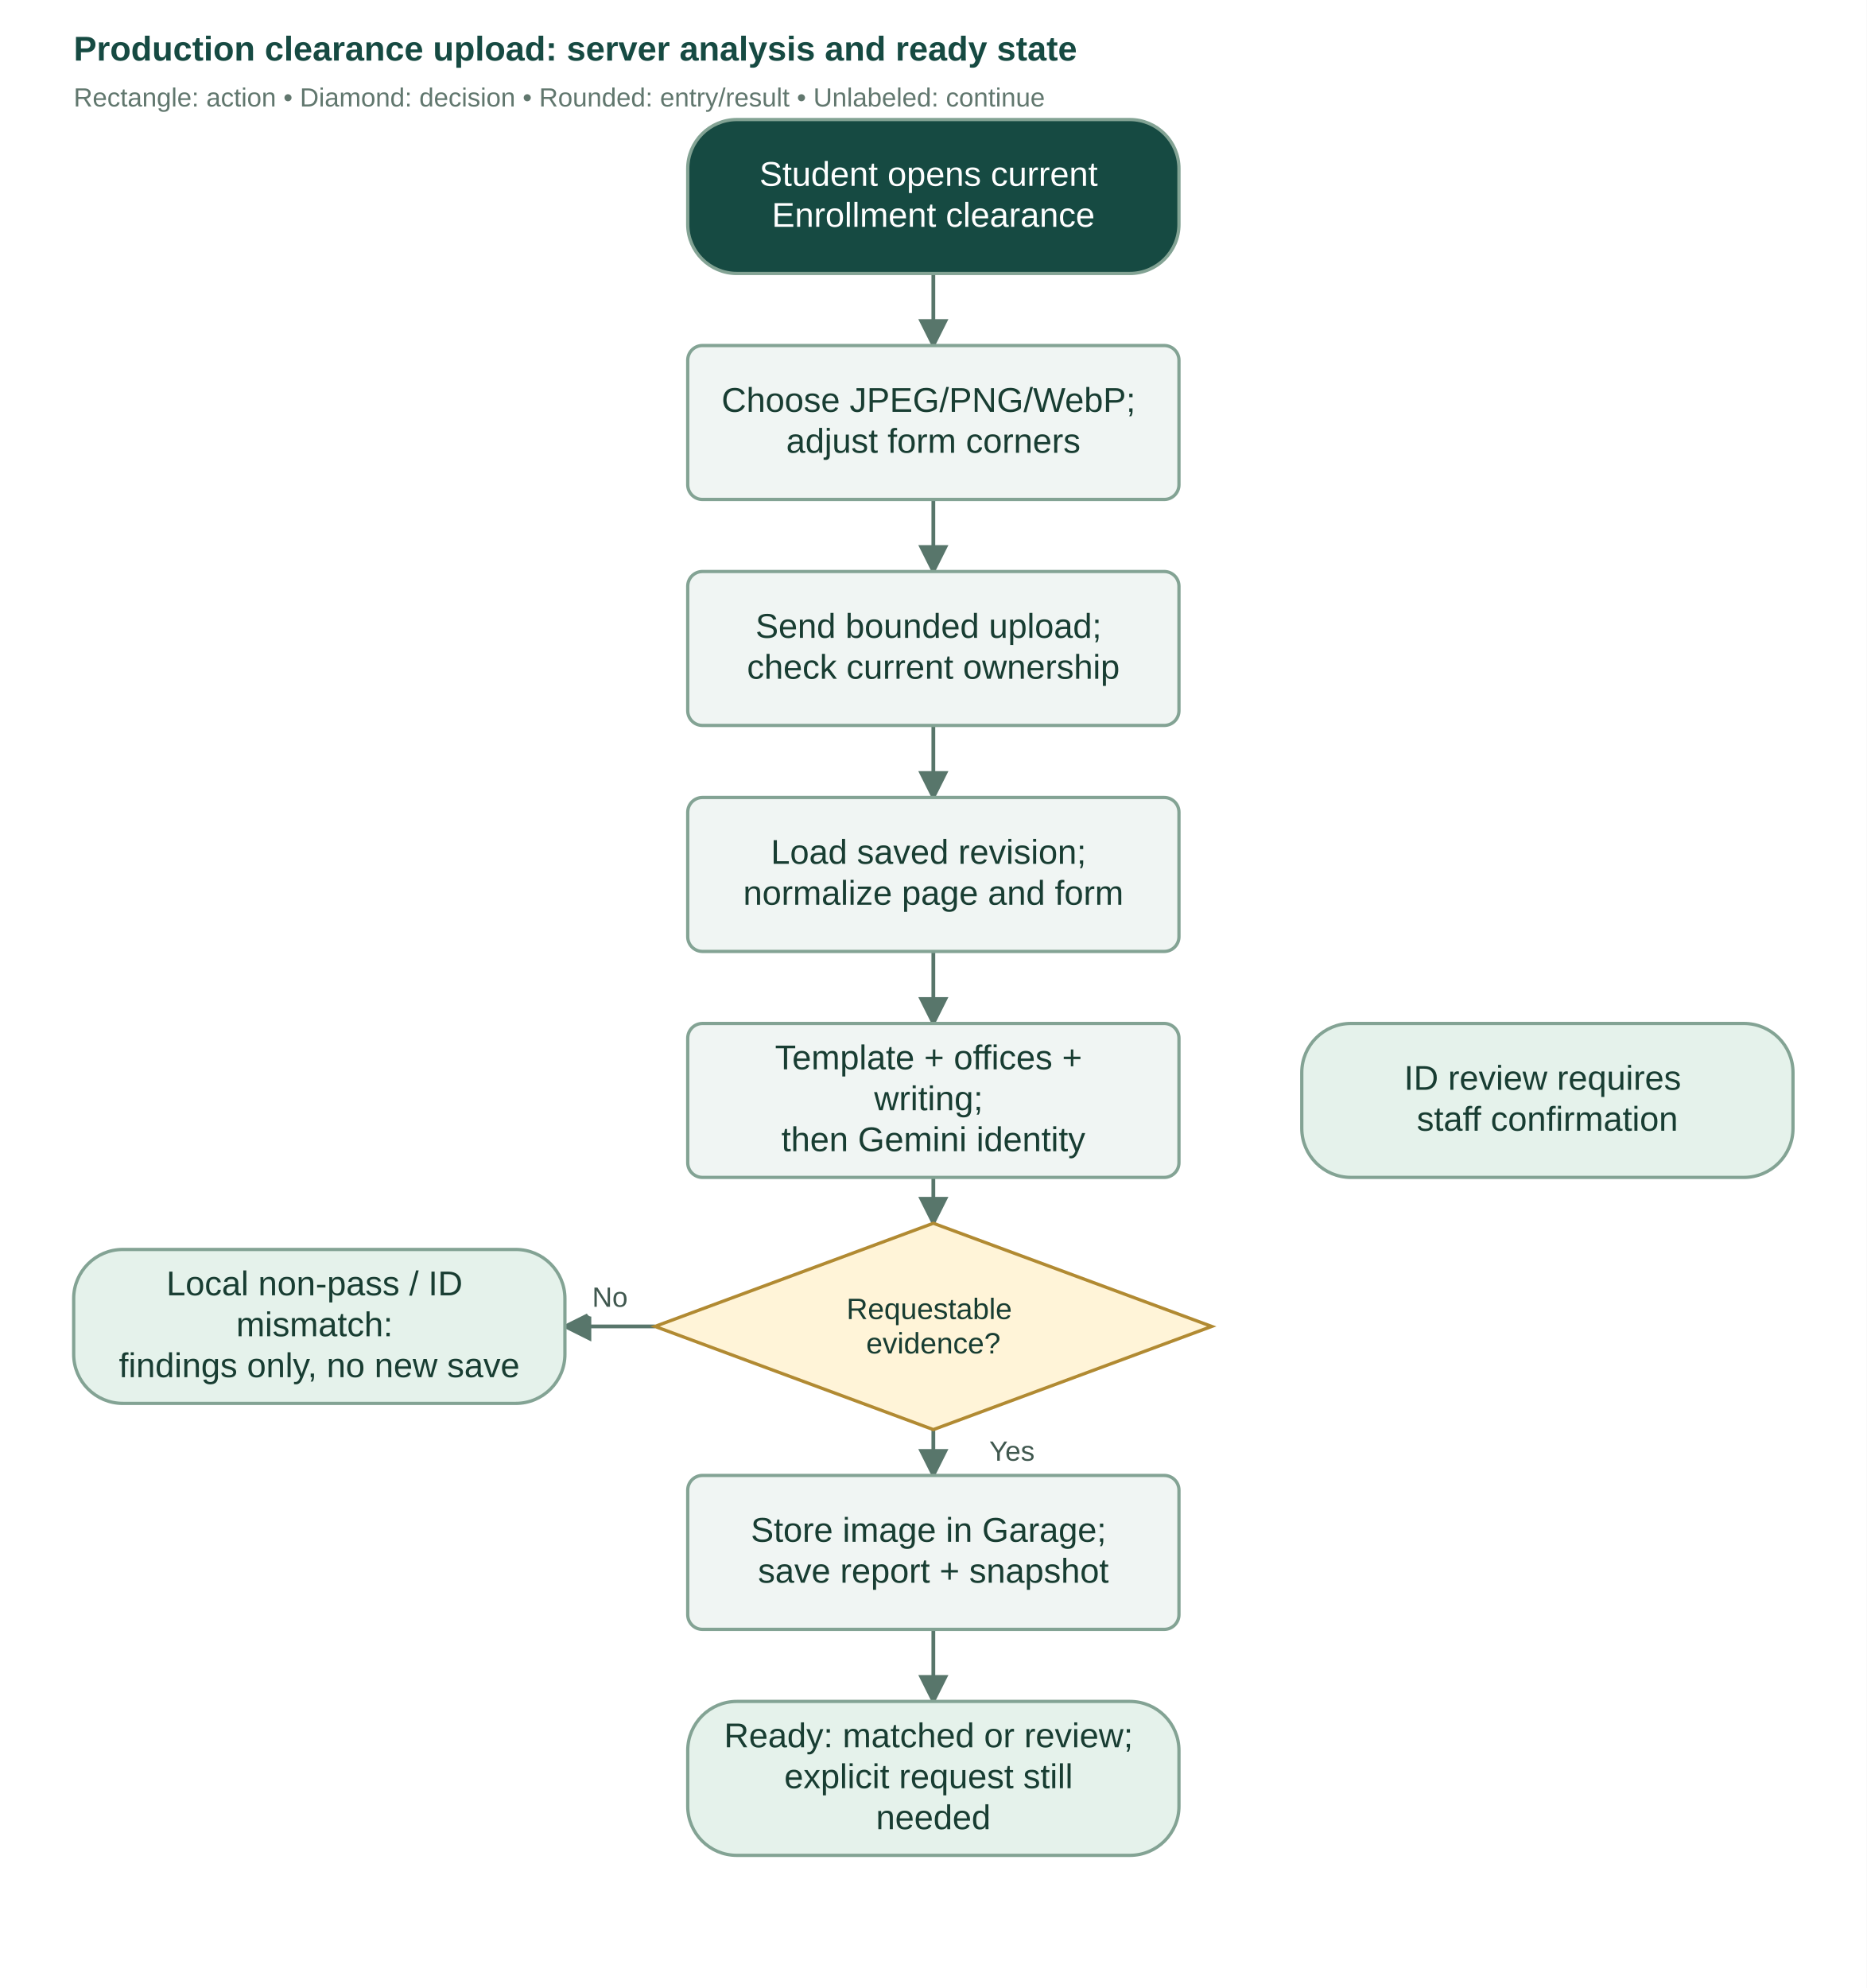
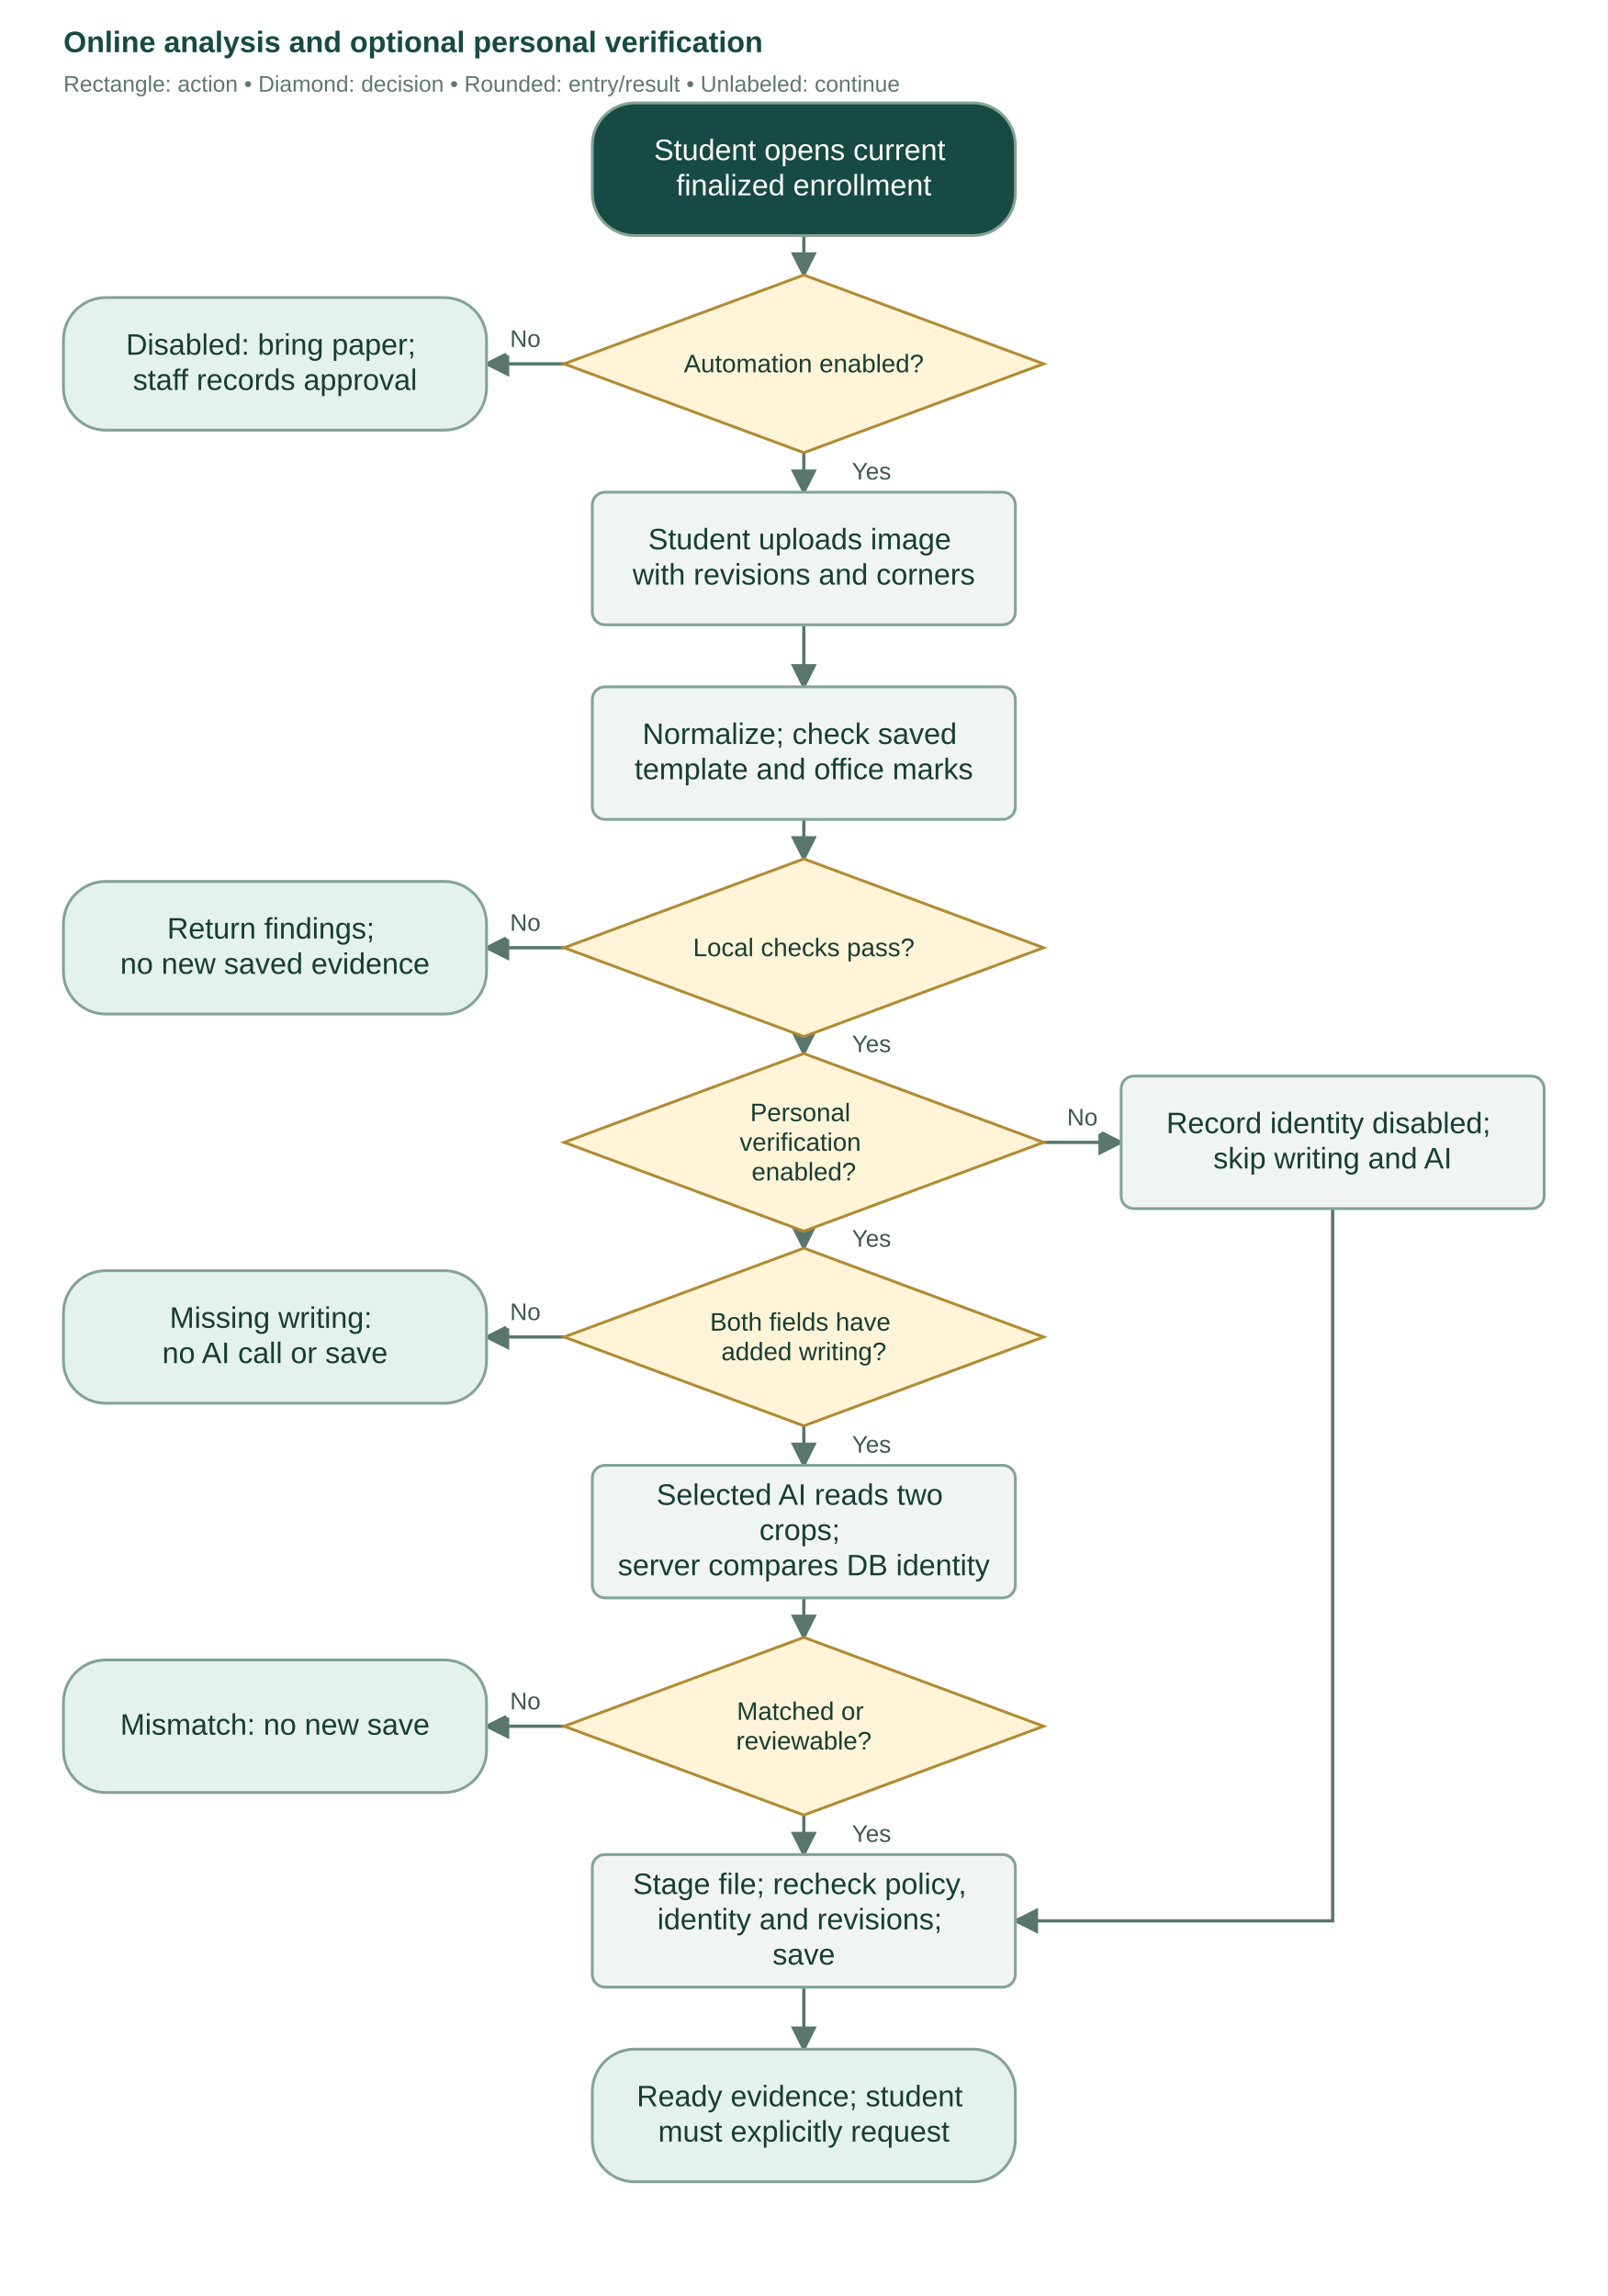
- <svg xmlns="http://www.w3.org/2000/svg" width="1140" height="1214" viewBox="0 0 1140 1214">
+ <svg xmlns="http://www.w3.org/2000/svg" width="1140" height="1628" viewBox="0 0 1140 1628">
  <rect width="100%" height="100%" fill="white" />
  <defs>
    <marker id="arrow" markerWidth="9" markerHeight="9" refX="7" refY="4" orient="auto">
      <path d="M0,0 L8,4 L0,8 z" fill="#58766b" />
    </marker>
  </defs>
-   <text x="45" y="37" font-family="Arial" font-size="21" font-weight="bold" fill="#164a42">Production clearance upload: server analysis and ready state</text>
+   <text x="45" y="37" font-family="Arial" font-size="21" font-weight="bold" fill="#164a42">Online analysis and optional personal verification</text>
  <text x="45" y="65" font-family="Arial" font-size="16" fill="#61776e">Rectangle: action  •  Diamond: decision  •  Rounded: entry/result  •  Unlabeled: continue</text>
-   <polyline points="570,167 570,211" fill="none" stroke="#58766b" stroke-width="2.3" marker-end="url(#arrow)" />
-   <polyline points="570,305 570,349" fill="none" stroke="#58766b" stroke-width="2.3" marker-end="url(#arrow)" />
+   <polyline points="570,167 570,195" fill="none" stroke="#58766b" stroke-width="2.3" marker-end="url(#arrow)" />
+   <polyline points="400,258 345,258" fill="none" stroke="#58766b" stroke-width="2.3" marker-end="url(#arrow)" />
+   <rect x="358.2" y="229" width="28.6" height="23" rx="3" fill="white" />
+   <text x="372.5" y="246" text-anchor="middle" font-family="Arial" font-size="17" fill="#40584f">No</text>
+   <polyline points="570,321 570,349" fill="none" stroke="#58766b" stroke-width="2.3" marker-end="url(#arrow)" />
+   <rect x="599.05" y="323" width="37.9" height="23" rx="3" fill="white" />
+   <text x="618" y="340" text-anchor="middle" font-family="Arial" font-size="17" fill="#40584f">Yes</text>
  <polyline points="570,443 570,487" fill="none" stroke="#58766b" stroke-width="2.3" marker-end="url(#arrow)" />
-   <polyline points="570,581 570,625" fill="none" stroke="#58766b" stroke-width="2.3" marker-end="url(#arrow)" />
-   <polyline points="570,719 570,747" fill="none" stroke="#58766b" stroke-width="2.3" marker-end="url(#arrow)" />
-   <polyline points="400,810 345,810" fill="none" stroke="#58766b" stroke-width="2.3" marker-end="url(#arrow)" />
-   <rect x="358.2" y="781" width="28.6" height="23" rx="3" fill="white" />
-   <text x="372.5" y="798" text-anchor="middle" font-family="Arial" font-size="17" fill="#40584f">No</text>
-   <polyline points="570,873 570,901" fill="none" stroke="#58766b" stroke-width="2.3" marker-end="url(#arrow)" />
-   <rect x="599.05" y="875" width="37.9" height="23" rx="3" fill="white" />
-   <text x="618" y="892" text-anchor="middle" font-family="Arial" font-size="17" fill="#40584f">Yes</text>
-   <polyline points="570,995 570,1039" fill="none" stroke="#58766b" stroke-width="2.3" marker-end="url(#arrow)" />
+   <polyline points="570,581 570,609" fill="none" stroke="#58766b" stroke-width="2.3" marker-end="url(#arrow)" />
+   <polyline points="400,672 345,672" fill="none" stroke="#58766b" stroke-width="2.3" marker-end="url(#arrow)" />
+   <rect x="358.2" y="643" width="28.6" height="23" rx="3" fill="white" />
+   <text x="372.5" y="660" text-anchor="middle" font-family="Arial" font-size="17" fill="#40584f">No</text>
+   <polyline points="570,735 570,747" fill="none" stroke="#58766b" stroke-width="2.3" marker-end="url(#arrow)" />
+   <rect x="599.05" y="729" width="37.9" height="23" rx="3" fill="white" />
+   <text x="618" y="746" text-anchor="middle" font-family="Arial" font-size="17" fill="#40584f">Yes</text>
+   <polyline points="740,810 795,810" fill="none" stroke="#58766b" stroke-width="2.3" marker-end="url(#arrow)" />
+   <rect x="753.2" y="781" width="28.6" height="23" rx="3" fill="white" />
+   <text x="767.5" y="798" text-anchor="middle" font-family="Arial" font-size="17" fill="#40584f">No</text>
+   <polyline points="570,873 570,885" fill="none" stroke="#58766b" stroke-width="2.3" marker-end="url(#arrow)" />
+   <rect x="599.05" y="867" width="37.9" height="23" rx="3" fill="white" />
+   <text x="618" y="884" text-anchor="middle" font-family="Arial" font-size="17" fill="#40584f">Yes</text>
+   <polyline points="400,948 345,948" fill="none" stroke="#58766b" stroke-width="2.3" marker-end="url(#arrow)" />
+   <rect x="358.2" y="919" width="28.6" height="23" rx="3" fill="white" />
+   <text x="372.5" y="936" text-anchor="middle" font-family="Arial" font-size="17" fill="#40584f">No</text>
+   <polyline points="570,1011 570,1039" fill="none" stroke="#58766b" stroke-width="2.3" marker-end="url(#arrow)" />
+   <rect x="599.05" y="1013" width="37.9" height="23" rx="3" fill="white" />
+   <text x="618" y="1030" text-anchor="middle" font-family="Arial" font-size="17" fill="#40584f">Yes</text>
+   <polyline points="570,1133 570,1161" fill="none" stroke="#58766b" stroke-width="2.3" marker-end="url(#arrow)" />
+   <polyline points="400,1224 345,1224" fill="none" stroke="#58766b" stroke-width="2.3" marker-end="url(#arrow)" />
+   <rect x="358.2" y="1195" width="28.6" height="23" rx="3" fill="white" />
+   <text x="372.5" y="1212" text-anchor="middle" font-family="Arial" font-size="17" fill="#40584f">No</text>
+   <polyline points="570,1287 570,1315" fill="none" stroke="#58766b" stroke-width="2.3" marker-end="url(#arrow)" />
+   <rect x="599.05" y="1289" width="37.9" height="23" rx="3" fill="white" />
+   <text x="618" y="1306" text-anchor="middle" font-family="Arial" font-size="17" fill="#40584f">Yes</text>
+   <polyline points="945,857 945,1362 720,1362" fill="none" stroke="#58766b" stroke-width="2.3" marker-end="url(#arrow)" />
+   <polyline points="570,1409 570,1453" fill="none" stroke="#58766b" stroke-width="2.3" marker-end="url(#arrow)" />
  <rect x="420" y="73" width="300" height="94" rx="30" fill="#164a42" stroke="#83a394" stroke-width="2" />
  <text x="570" y="113.5" text-anchor="middle" font-family="Arial" font-size="21" fill="white">
    <tspan x="570" dy="0">Student opens current</tspan>
-     <tspan x="570" dy="25">Enrollment clearance</tspan>
+     <tspan x="570" dy="25">finalized enrollment</tspan>
  </text>
-   <rect x="420" y="211" width="300" height="94" rx="9" fill="#f0f5f3" stroke="#83a394" stroke-width="2" />
-   <text x="570" y="251.5" text-anchor="middle" font-family="Arial" font-size="21" fill="#183d32">
-     <tspan x="570" dy="0">Choose JPEG/PNG/WebP;</tspan>
-     <tspan x="570" dy="25">adjust form corners</tspan>
+   <polygon points="570,195 740,258 570,321 400,258" fill="#fff4d8" stroke="#b18a32" stroke-width="2" />
+   <text x="570" y="264" text-anchor="middle" font-family="Arial" font-size="18" fill="#183d32">
+     <tspan x="570" dy="0">Automation enabled?</tspan>
+   </text>
+   <rect x="45" y="211" width="300" height="94" rx="30" fill="#e5f2eb" stroke="#83a394" stroke-width="2" />
+   <text x="195" y="251.5" text-anchor="middle" font-family="Arial" font-size="21" fill="#183d32">
+     <tspan x="195" dy="0">Disabled: bring paper;</tspan>
+     <tspan x="195" dy="25">staff records approval</tspan>
  </text>
  <rect x="420" y="349" width="300" height="94" rx="9" fill="#f0f5f3" stroke="#83a394" stroke-width="2" />
  <text x="570" y="389.5" text-anchor="middle" font-family="Arial" font-size="21" fill="#183d32">
-     <tspan x="570" dy="0">Send bounded upload;</tspan>
-     <tspan x="570" dy="25">check current ownership</tspan>
+     <tspan x="570" dy="0">Student uploads image</tspan>
+     <tspan x="570" dy="25">with revisions and corners</tspan>
  </text>
  <rect x="420" y="487" width="300" height="94" rx="9" fill="#f0f5f3" stroke="#83a394" stroke-width="2" />
  <text x="570" y="527.5" text-anchor="middle" font-family="Arial" font-size="21" fill="#183d32">
-     <tspan x="570" dy="0">Load saved revision;</tspan>
-     <tspan x="570" dy="25">normalize page and form</tspan>
+     <tspan x="570" dy="0">Normalize; check saved</tspan>
+     <tspan x="570" dy="25">template and office marks</tspan>
  </text>
-   <rect x="420" y="625" width="300" height="94" rx="9" fill="#f0f5f3" stroke="#83a394" stroke-width="2" />
-   <text x="570" y="653" text-anchor="middle" font-family="Arial" font-size="21" fill="#183d32">
-     <tspan x="570" dy="0">Template + offices +</tspan>
-     <tspan x="570" dy="25">writing;</tspan>
-     <tspan x="570" dy="25">then Gemini identity</tspan>
+   <polygon points="570,609 740,672 570,735 400,672" fill="#fff4d8" stroke="#b18a32" stroke-width="2" />
+   <text x="570" y="678" text-anchor="middle" font-family="Arial" font-size="18" fill="#183d32">
+     <tspan x="570" dy="0">Local checks pass?</tspan>
+   </text>
+   <rect x="45" y="625" width="300" height="94" rx="30" fill="#e5f2eb" stroke="#83a394" stroke-width="2" />
+   <text x="195" y="665.5" text-anchor="middle" font-family="Arial" font-size="21" fill="#183d32">
+     <tspan x="195" dy="0">Return findings;</tspan>
+     <tspan x="195" dy="25">no new saved evidence</tspan>
  </text>
  <polygon points="570,747 740,810 570,873 400,810" fill="#fff4d8" stroke="#b18a32" stroke-width="2" />
-   <text x="570" y="805.5" text-anchor="middle" font-family="Arial" font-size="18" fill="#183d32">
-     <tspan x="570" dy="0">Requestable</tspan>
-     <tspan x="570" dy="21">evidence?</tspan>
+   <text x="570" y="795" text-anchor="middle" font-family="Arial" font-size="18" fill="#183d32">
+     <tspan x="570" dy="0">Personal</tspan>
+     <tspan x="570" dy="21">verification</tspan>
+     <tspan x="570" dy="21">enabled?</tspan>
  </text>
-   <rect x="45" y="763" width="300" height="94" rx="30" fill="#e5f2eb" stroke="#83a394" stroke-width="2" />
-   <text x="195" y="791" text-anchor="middle" font-family="Arial" font-size="21" fill="#183d32">
-     <tspan x="195" dy="0">Local non-pass / ID</tspan>
-     <tspan x="195" dy="25">mismatch:</tspan>
-     <tspan x="195" dy="25">findings only, no new save</tspan>
+   <rect x="795" y="763" width="300" height="94" rx="9" fill="#f0f5f3" stroke="#83a394" stroke-width="2" />
+   <text x="945" y="803.5" text-anchor="middle" font-family="Arial" font-size="21" fill="#183d32">
+     <tspan x="945" dy="0">Record identity disabled;</tspan>
+     <tspan x="945" dy="25">skip writing and AI</tspan>
  </text>
-   <rect x="420" y="901" width="300" height="94" rx="9" fill="#f0f5f3" stroke="#83a394" stroke-width="2" />
-   <text x="570" y="941.5" text-anchor="middle" font-family="Arial" font-size="21" fill="#183d32">
-     <tspan x="570" dy="0">Store image in Garage;</tspan>
-     <tspan x="570" dy="25">save report + snapshot</tspan>
+   <polygon points="570,885 740,948 570,1011 400,948" fill="#fff4d8" stroke="#b18a32" stroke-width="2" />
+   <text x="570" y="943.5" text-anchor="middle" font-family="Arial" font-size="18" fill="#183d32">
+     <tspan x="570" dy="0">Both fields have</tspan>
+     <tspan x="570" dy="21">added writing?</tspan>
  </text>
-   <rect x="420" y="1039" width="300" height="94" rx="30" fill="#e5f2eb" stroke="#83a394" stroke-width="2" />
+   <rect x="45" y="901" width="300" height="94" rx="30" fill="#e5f2eb" stroke="#83a394" stroke-width="2" />
+   <text x="195" y="941.5" text-anchor="middle" font-family="Arial" font-size="21" fill="#183d32">
+     <tspan x="195" dy="0">Missing writing:</tspan>
+     <tspan x="195" dy="25">no AI call or save</tspan>
+   </text>
+   <rect x="420" y="1039" width="300" height="94" rx="9" fill="#f0f5f3" stroke="#83a394" stroke-width="2" />
  <text x="570" y="1067" text-anchor="middle" font-family="Arial" font-size="21" fill="#183d32">
-     <tspan x="570" dy="0">Ready: matched or review;</tspan>
-     <tspan x="570" dy="25">explicit request still</tspan>
-     <tspan x="570" dy="25">needed</tspan>
+     <tspan x="570" dy="0">Selected AI reads two</tspan>
+     <tspan x="570" dy="25">crops;</tspan>
+     <tspan x="570" dy="25">server compares DB identity</tspan>
  </text>
-   <rect x="795" y="625" width="300" height="94" rx="30" fill="#e5f2eb" stroke="#83a394" stroke-width="2" />
-   <text x="945" y="665.5" text-anchor="middle" font-family="Arial" font-size="21" fill="#183d32">
-     <tspan x="945" dy="0">ID review requires</tspan>
-     <tspan x="945" dy="25">staff confirmation</tspan>
+   <polygon points="570,1161 740,1224 570,1287 400,1224" fill="#fff4d8" stroke="#b18a32" stroke-width="2" />
+   <text x="570" y="1219.5" text-anchor="middle" font-family="Arial" font-size="18" fill="#183d32">
+     <tspan x="570" dy="0">Matched or</tspan>
+     <tspan x="570" dy="21">reviewable?</tspan>
+   </text>
+   <rect x="45" y="1177" width="300" height="94" rx="30" fill="#e5f2eb" stroke="#83a394" stroke-width="2" />
+   <text x="195" y="1230" text-anchor="middle" font-family="Arial" font-size="21" fill="#183d32">
+     <tspan x="195" dy="0">Mismatch: no new save</tspan>
+   </text>
+   <rect x="420" y="1315" width="300" height="94" rx="9" fill="#f0f5f3" stroke="#83a394" stroke-width="2" />
+   <text x="570" y="1343" text-anchor="middle" font-family="Arial" font-size="21" fill="#183d32">
+     <tspan x="570" dy="0">Stage file; recheck policy,</tspan>
+     <tspan x="570" dy="25">identity and revisions;</tspan>
+     <tspan x="570" dy="25">save</tspan>
+   </text>
+   <rect x="420" y="1453" width="300" height="94" rx="30" fill="#e5f2eb" stroke="#83a394" stroke-width="2" />
+   <text x="570" y="1493.5" text-anchor="middle" font-family="Arial" font-size="21" fill="#183d32">
+     <tspan x="570" dy="0">Ready evidence; student</tspan>
+     <tspan x="570" dy="25">must explicitly request</tspan>
  </text>
</svg>
